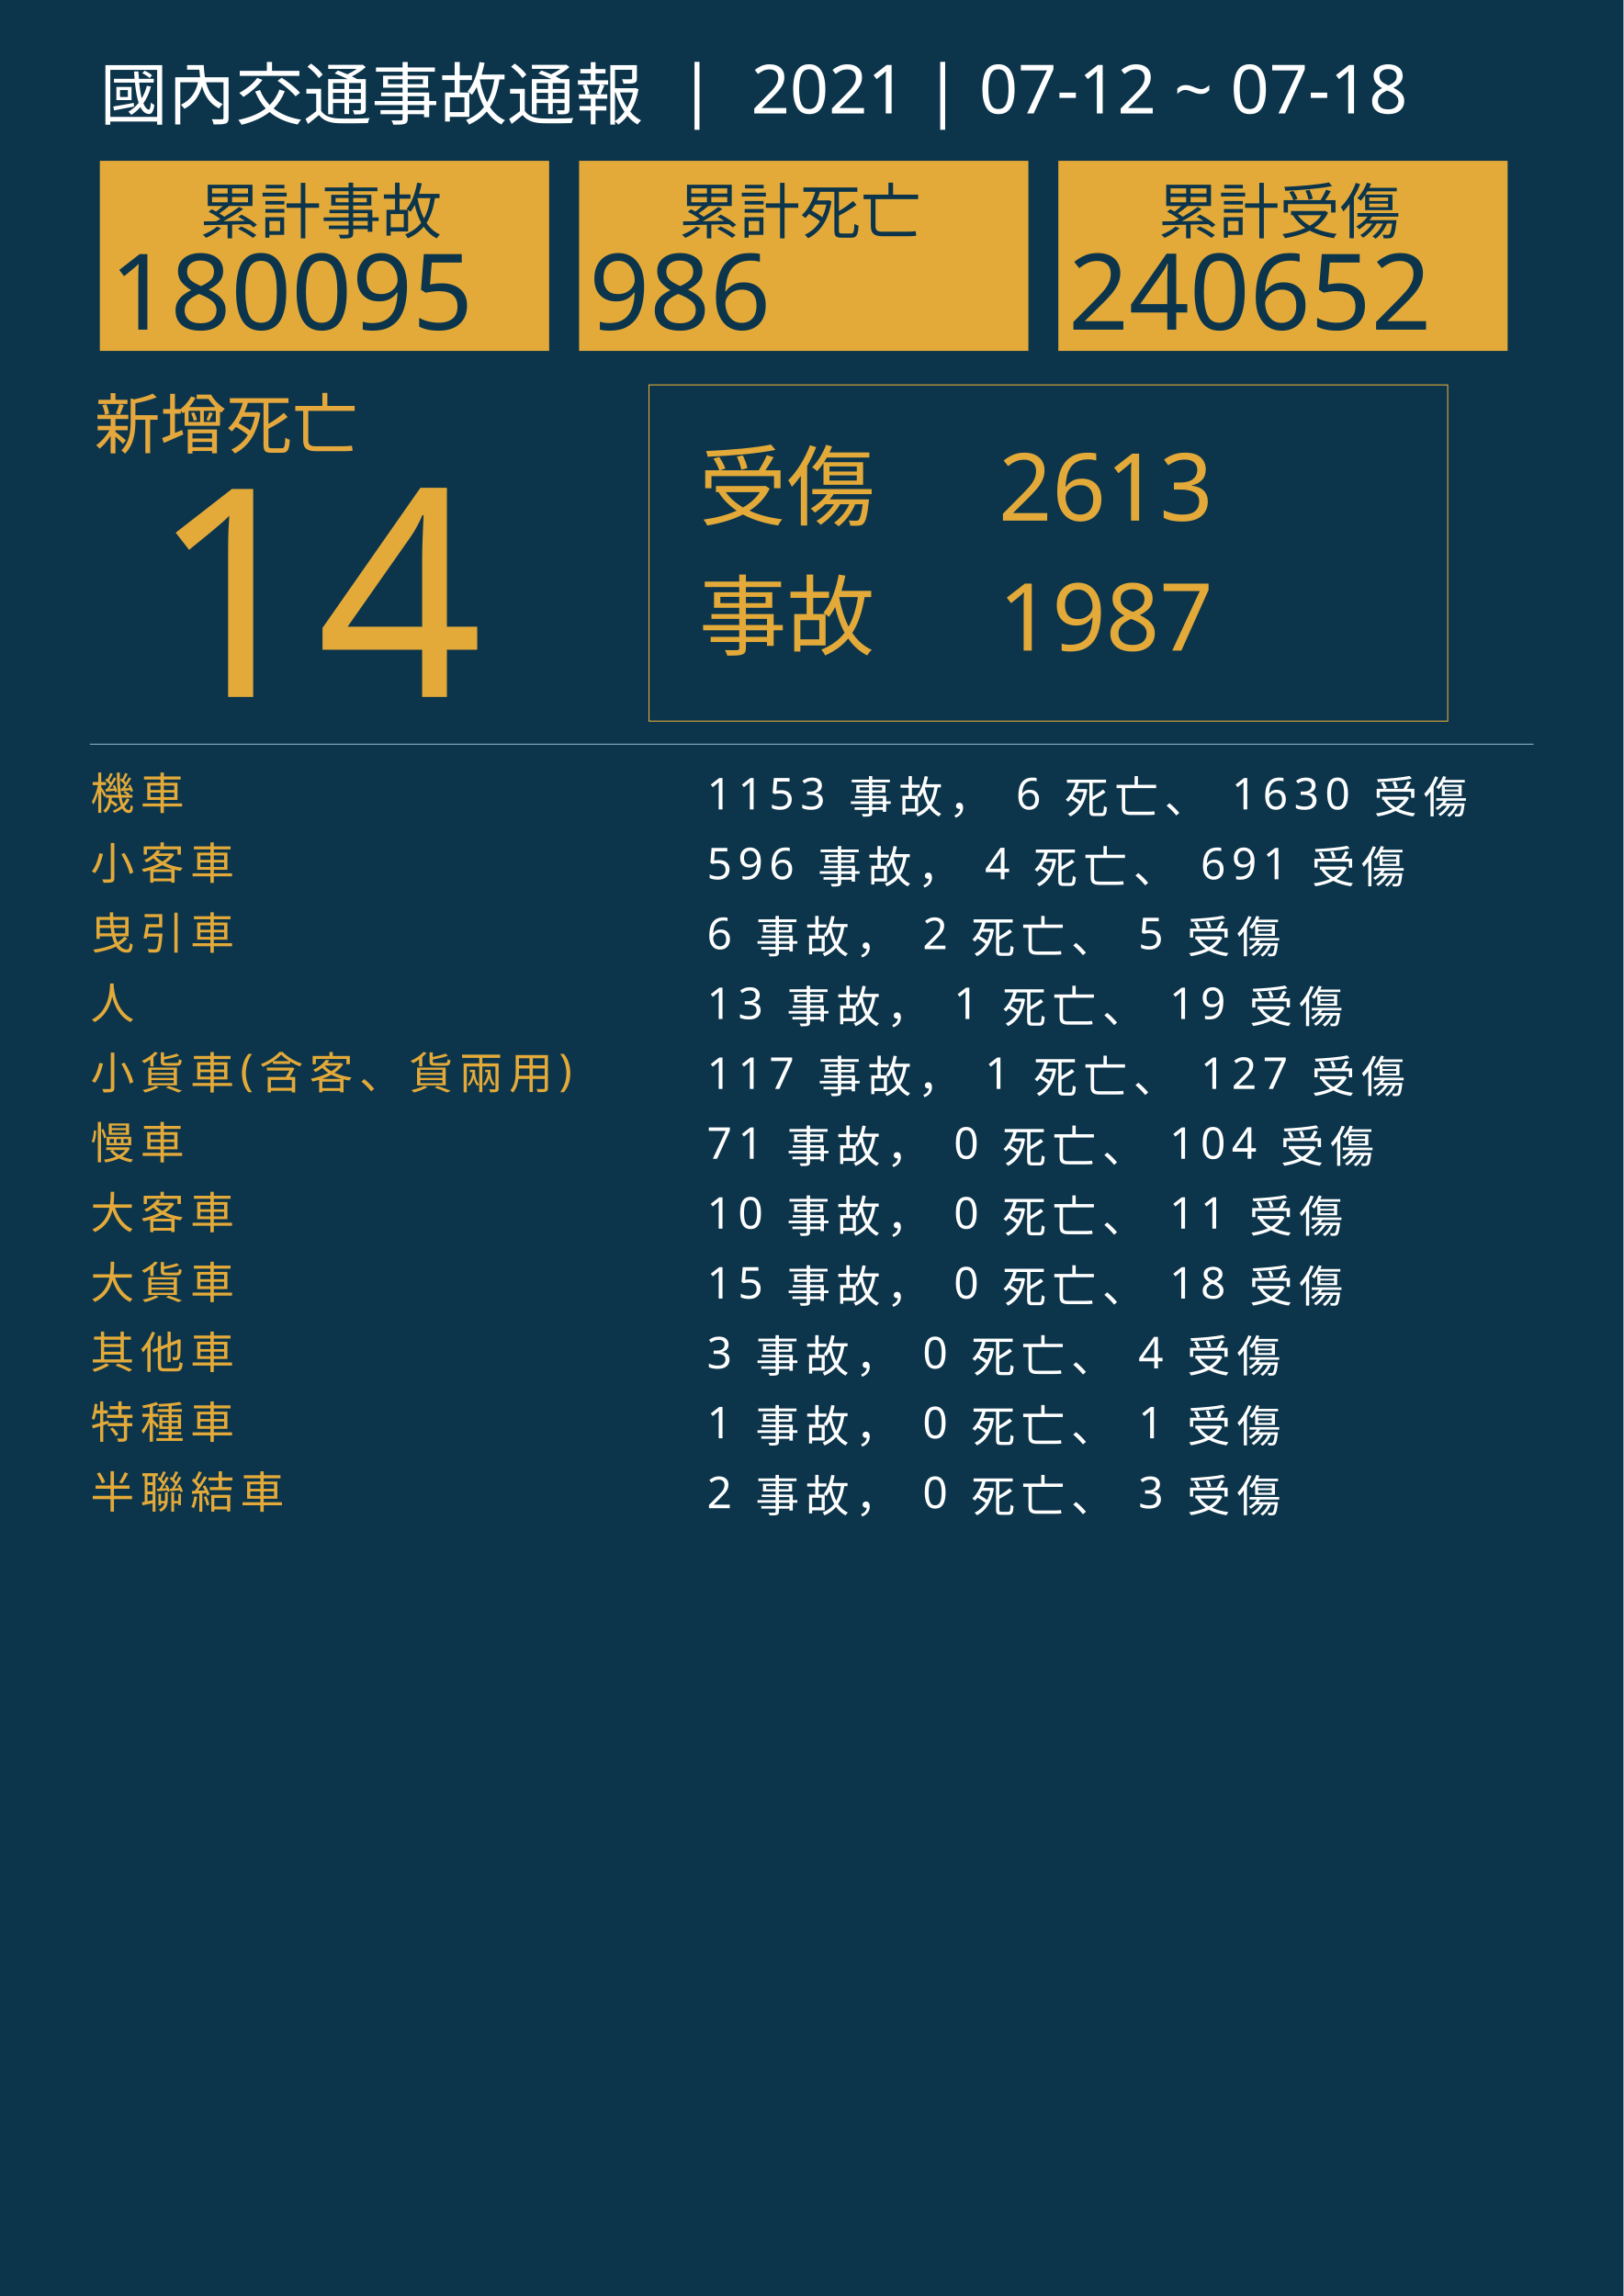
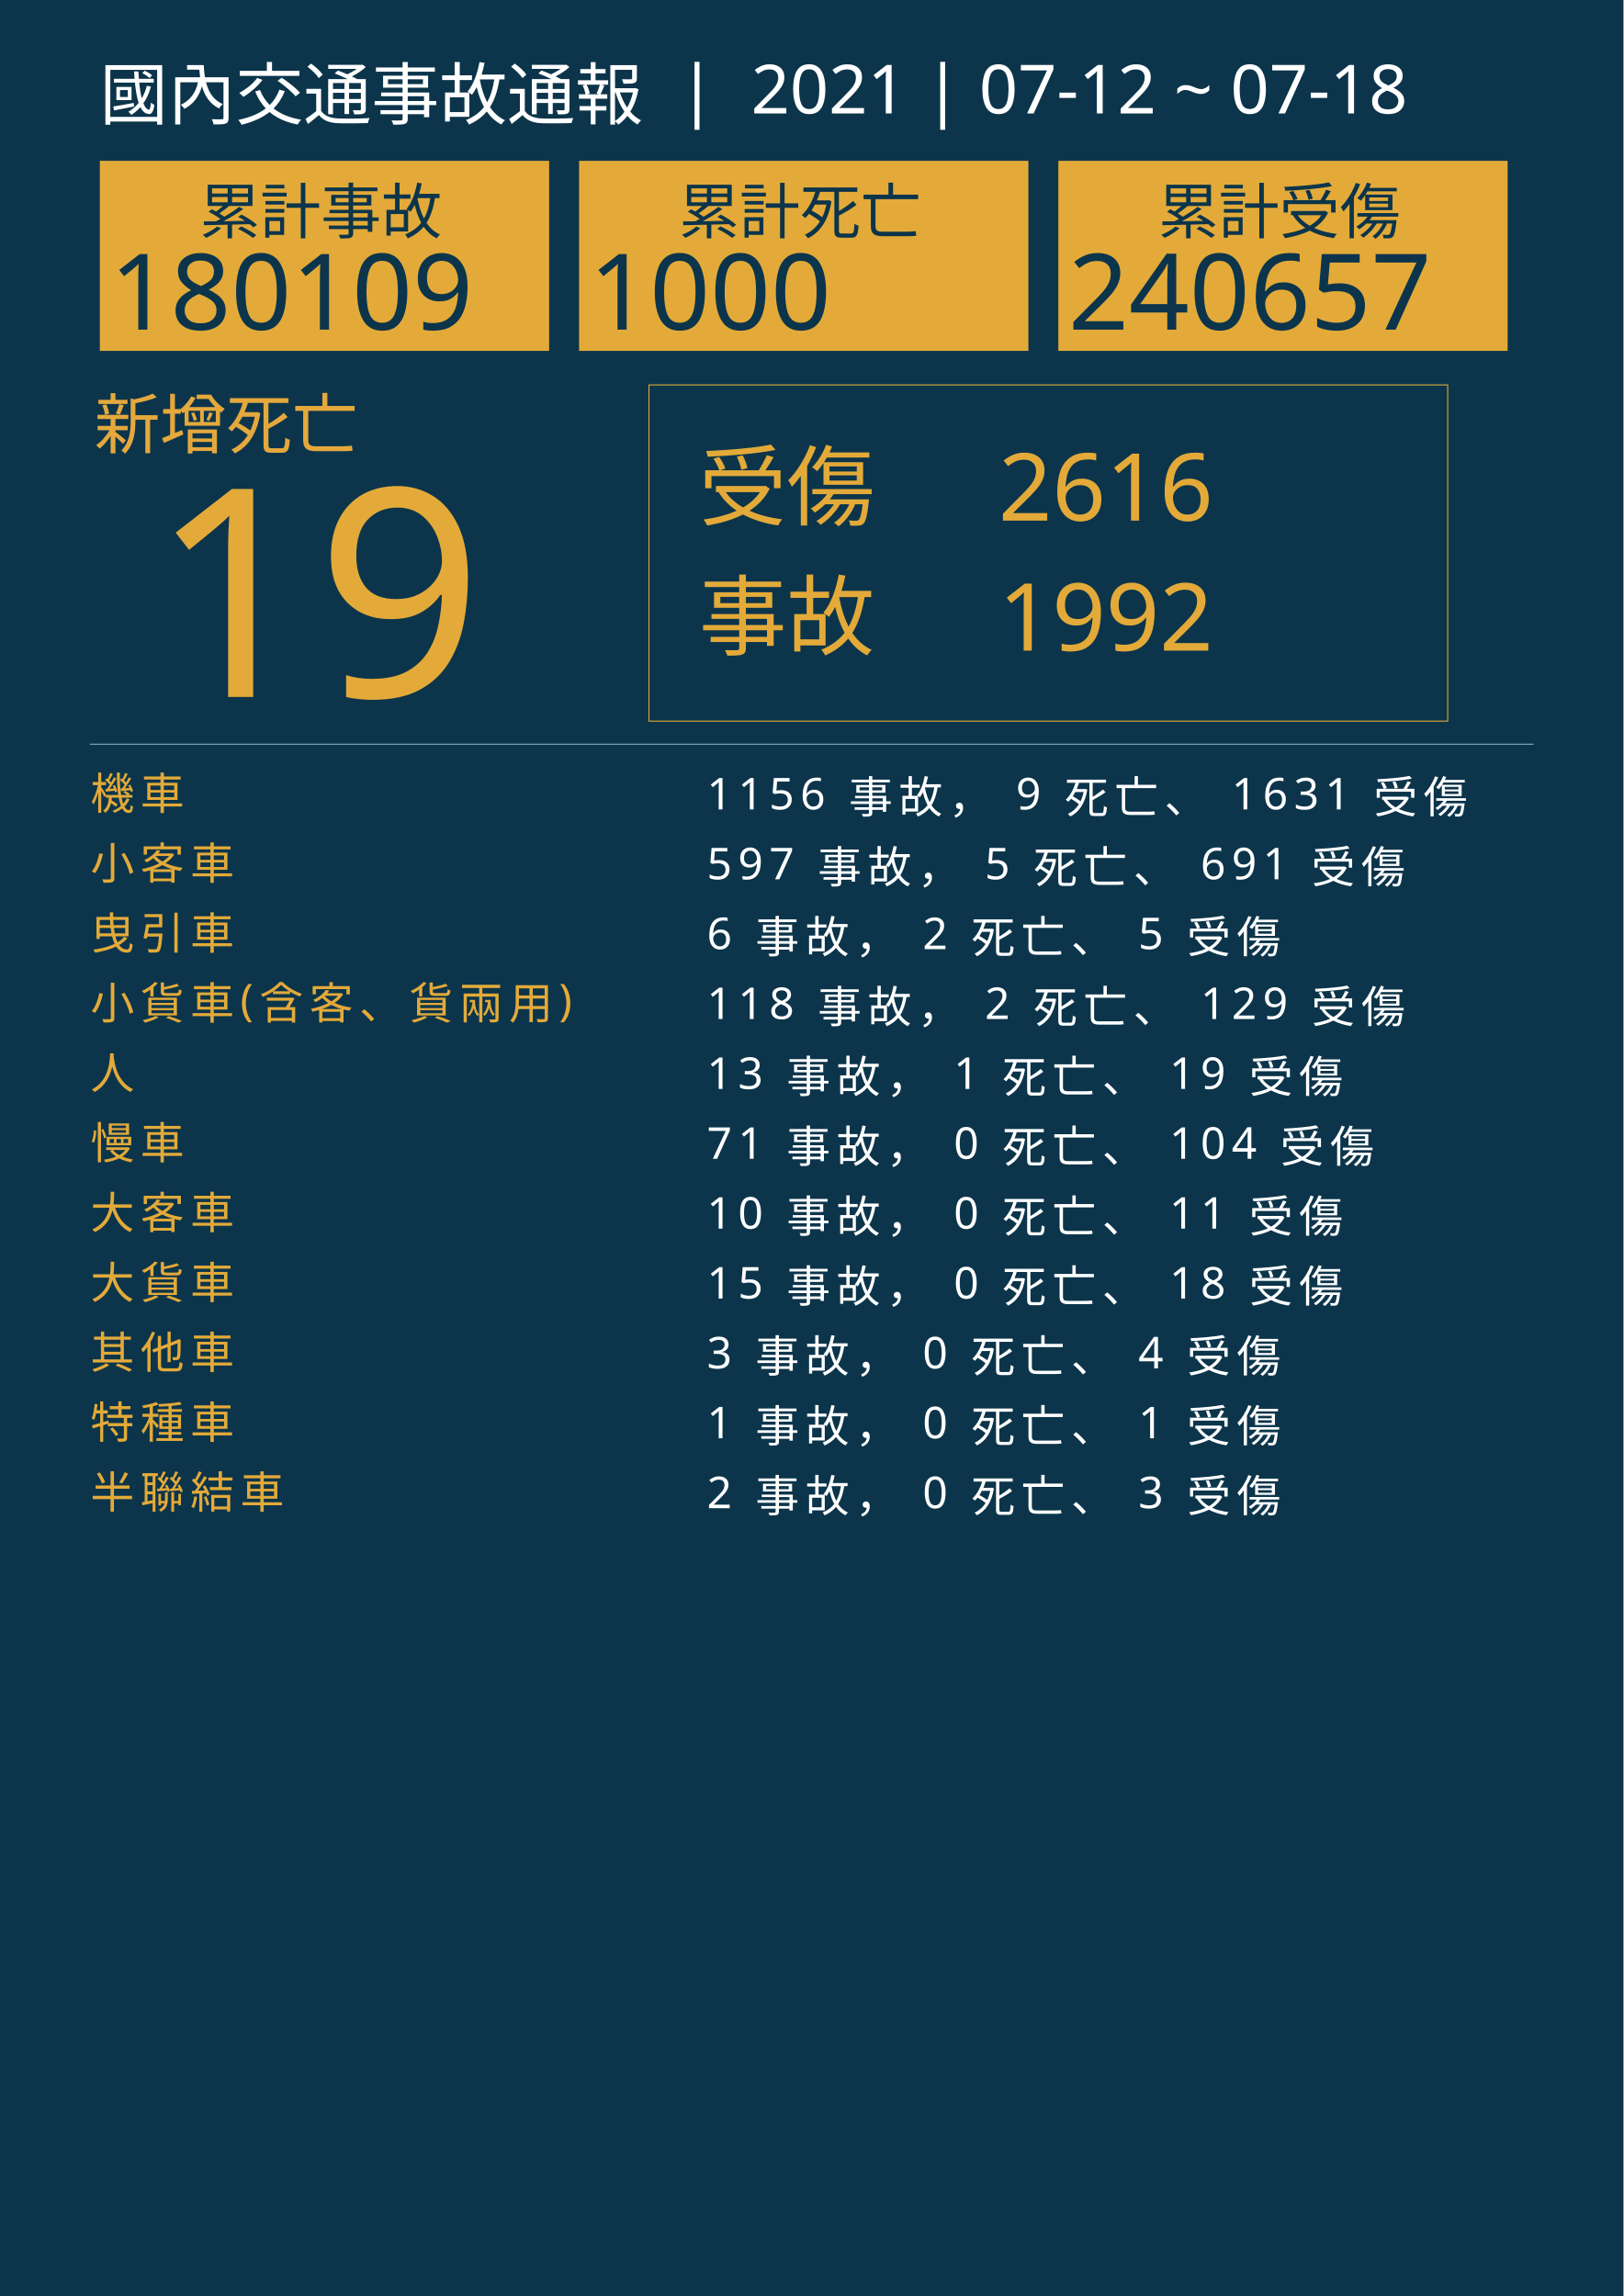
<svg xmlns="http://www.w3.org/2000/svg" version="1.1" id="圖層_1" x="0px" y="0px" viewBox="0 0 1626 2300" style="enable-background:new 0 0 1626 2300;" xml:space="preserve">
  <style type="text/css">
	.st0{fill:#0C354B;}
	.st1{fill:#E5A83D;}
	.st2{font-family:'NotoSansCJKtc-Bold-B5pc-H';}
	.st3{font-size:66px;}
	.st4{fill:#E3AA39;}
	.st5{font-family:'Arial-BoldMT';}
	.st6{font-size:291.776px;}
	.st7{fill:none;stroke:#E3AA39;stroke-miterlimit:10;}
	.st8{font-family:'NotoSansCJKtc-Light-B5pc-H';}
	.st9{font-size:88px;}
	.st10{font-family:'NotoSansCJKtc-Medium-B5pc-H';}
	.st11{font-size:94px;}
	.st12{fill:none;stroke:#8AAFC1;stroke-miterlimit:10;}
	.st13{font-size:60.649px;}
	.st14{font-size:106px;}
	.st15{fill:none;}
	.st16{font-size:44px;}
	.st17{letter-spacing:6;}
	.st18{fill:#FFFFFF;}
	.st19{letter-spacing:1;}
	.st20{font-size:68px;}
</style>
  <rect class="st0" width="1626" height="2300" />
  <text transform="matrix(1 0 0 1 94.5001 449.017)" class="st1 st2 st3">新增死亡</text>
  <g>
-     <text transform="matrix(1 0 0 1 150 698.1412)" class="st4 st5 st6">14</text>
+     <text transform="matrix(1 0 0 1 150 698.1412)" class="st4 st5 st6">19</text>
  </g>
  <g>
    <rect x="650" y="385.6" class="st7" width="800" height="336.8" />
    <g>
      <text transform="matrix(1 0 0 1 700 519.593)" class="st4 st8 st9">受傷</text>
-       <text transform="matrix(1 0 0 1 1000 521.5084)" class="st4 st10 st11">2613</text>
-       <text transform="matrix(1 0 0 1 1000 651.7274)" class="st4 st10 st11">1987</text>
+       <text transform="matrix(1 0 0 1 1000 521.5084)" class="st4 st10 st11">2616</text>
+       <text transform="matrix(1 0 0 1 1000 651.7274)" class="st4 st10 st11">1992</text>
      <text transform="matrix(1 0 0 1 700 649.4965)" class="st4 st8 st9">事故</text>
    </g>
  </g>
  <line class="st12" x1="90" y1="745.5" x2="1536" y2="745.5" />
  <g>
    <g>
      <rect x="100" y="161.1" class="st4" width="450" height="190.4" />
      <g>
        <text transform="matrix(1 0 0 1 200 233.9079)" class="st0 st10 st13">累計事故</text>
        <g>
-           <text transform="matrix(1 0 0 1 110 330.2121)" class="st0 st5 st14">180095</text>
+           <text transform="matrix(1 0 0 1 110 330.2121)" class="st0 st5 st14">180109</text>
        </g>
      </g>
    </g>
    <g>
      <rect x="580" y="161.1" class="st4" width="450" height="190.4" />
      <g>
        <text transform="matrix(1 0 0 1 680 233.908)" class="st0 st10 st13">累計死亡</text>
        <g>
-           <text transform="matrix(1 0 0 1 590 330.2122)" class="st0 st5 st14">986</text>
+           <text transform="matrix(1 0 0 1 590 330.2122)" class="st0 st5 st14">1000</text>
        </g>
      </g>
    </g>
    <g>
      <rect x="1060" y="161.1" class="st4" width="450" height="190.4" />
      <g>
        <text transform="matrix(1 0 0 1 1160 233.908)" class="st0 st10 st13">累計受傷</text>
        <g>
-           <text transform="matrix(1 0 0 1 1070 330.2122)" class="st0 st5 st14">240652</text>
+           <text transform="matrix(1 0 0 1 1070 330.2122)" class="st0 st5 st14">240657</text>
        </g>
      </g>
    </g>
  </g>
  <rect x="90.6" y="772.1" class="st15" width="1141.8" height="314.8" />
  <text transform="matrix(1 0 0 1 90.5591 810.7965)">
    <tspan x="0" y="0" class="st4 st10 st16 st17">機車</tspan>
-     <tspan x="600" y="0" class="st18 st10 st16 st17"> 1153 事故， 6 死亡、 1630 受傷</tspan>
+     <tspan x="600" y="0" class="st18 st10 st16 st17"> 1156 事故， 9 死亡、 1631 受傷</tspan>
    <tspan x="0" y="70" class="st4 st10 st16 st17">小客車</tspan>
-     <tspan x="600" y="70" class="st18 st10 st16 st17"> 596 事故， 4 死亡、 691 受傷</tspan>
+     <tspan x="600" y="70" class="st18 st10 st16 st17"> 597 事故， 5 死亡、 691 受傷</tspan>
    <tspan x="0" y="140" class="st4 st10 st16 st17">曳引車</tspan>
    <tspan x="600" y="140" class="st18 st10 st16 st17"> 6 事故， 2 死亡、 5 受傷</tspan>
-     <tspan x="0" y="210" class="st4 st10 st16 st17">人</tspan>
-     <tspan x="600" y="210" class="st18 st10 st16 st17"> 13 事故， 1 死亡、 19 受傷</tspan>
-     <tspan x="0" y="280" class="st4 st10 st16 st17">小貨車(含客、貨兩用)</tspan>
-     <tspan x="600" y="280" class="st18 st10 st16 st17"> 117 事故， 1 死亡、 127 受傷</tspan>
+     <tspan x="0" y="210" class="st4 st10 st16 st17">小貨車(含客、貨兩用)</tspan>
+     <tspan x="600" y="210" class="st18 st10 st16 st17"> 118 事故， 2 死亡、 129 受傷</tspan>
+     <tspan x="0" y="280" class="st4 st10 st16 st17">人</tspan>
+     <tspan x="600" y="280" class="st18 st10 st16 st17"> 13 事故， 1 死亡、 19 受傷</tspan>
    <tspan x="0" y="350" class="st4 st10 st16 st17">慢車</tspan>
    <tspan x="600" y="350" class="st18 st10 st16 st17"> 71 事故， 0 死亡、 104 受傷</tspan>
    <tspan x="0" y="420" class="st4 st10 st16 st17">大客車</tspan>
    <tspan x="600" y="420" class="st18 st10 st16 st17"> 10 事故， 0 死亡、 11 受傷</tspan>
    <tspan x="0" y="490" class="st4 st10 st16 st17">大貨車</tspan>
    <tspan x="600" y="490" class="st18 st10 st16 st17"> 15 事故， 0 死亡、 18 受傷</tspan>
    <tspan x="0" y="560" class="st4 st10 st16 st17">其他車</tspan>
    <tspan x="600" y="560" class="st18 st10 st16 st17"> 3 事故， 0 死亡、 4 受傷</tspan>
    <tspan x="0" y="630" class="st4 st10 st16 st17">特種車</tspan>
    <tspan x="600" y="630" class="st18 st10 st16 st17"> 1 事故， 0 死亡、 1 受傷</tspan>
    <tspan x="0" y="700" class="st4 st10 st16 st17">半聯結車</tspan>
    <tspan x="600" y="700" class="st18 st10 st16 st17"> 2 事故， 0 死亡、 3 受傷</tspan>
  </text>
  <text transform="matrix(1 0 0 1 100 119.2712)" class="st18 st8 st20">國內交通事故通報  |  2021 | 07-12 ~ 07-18</text>
</svg>
